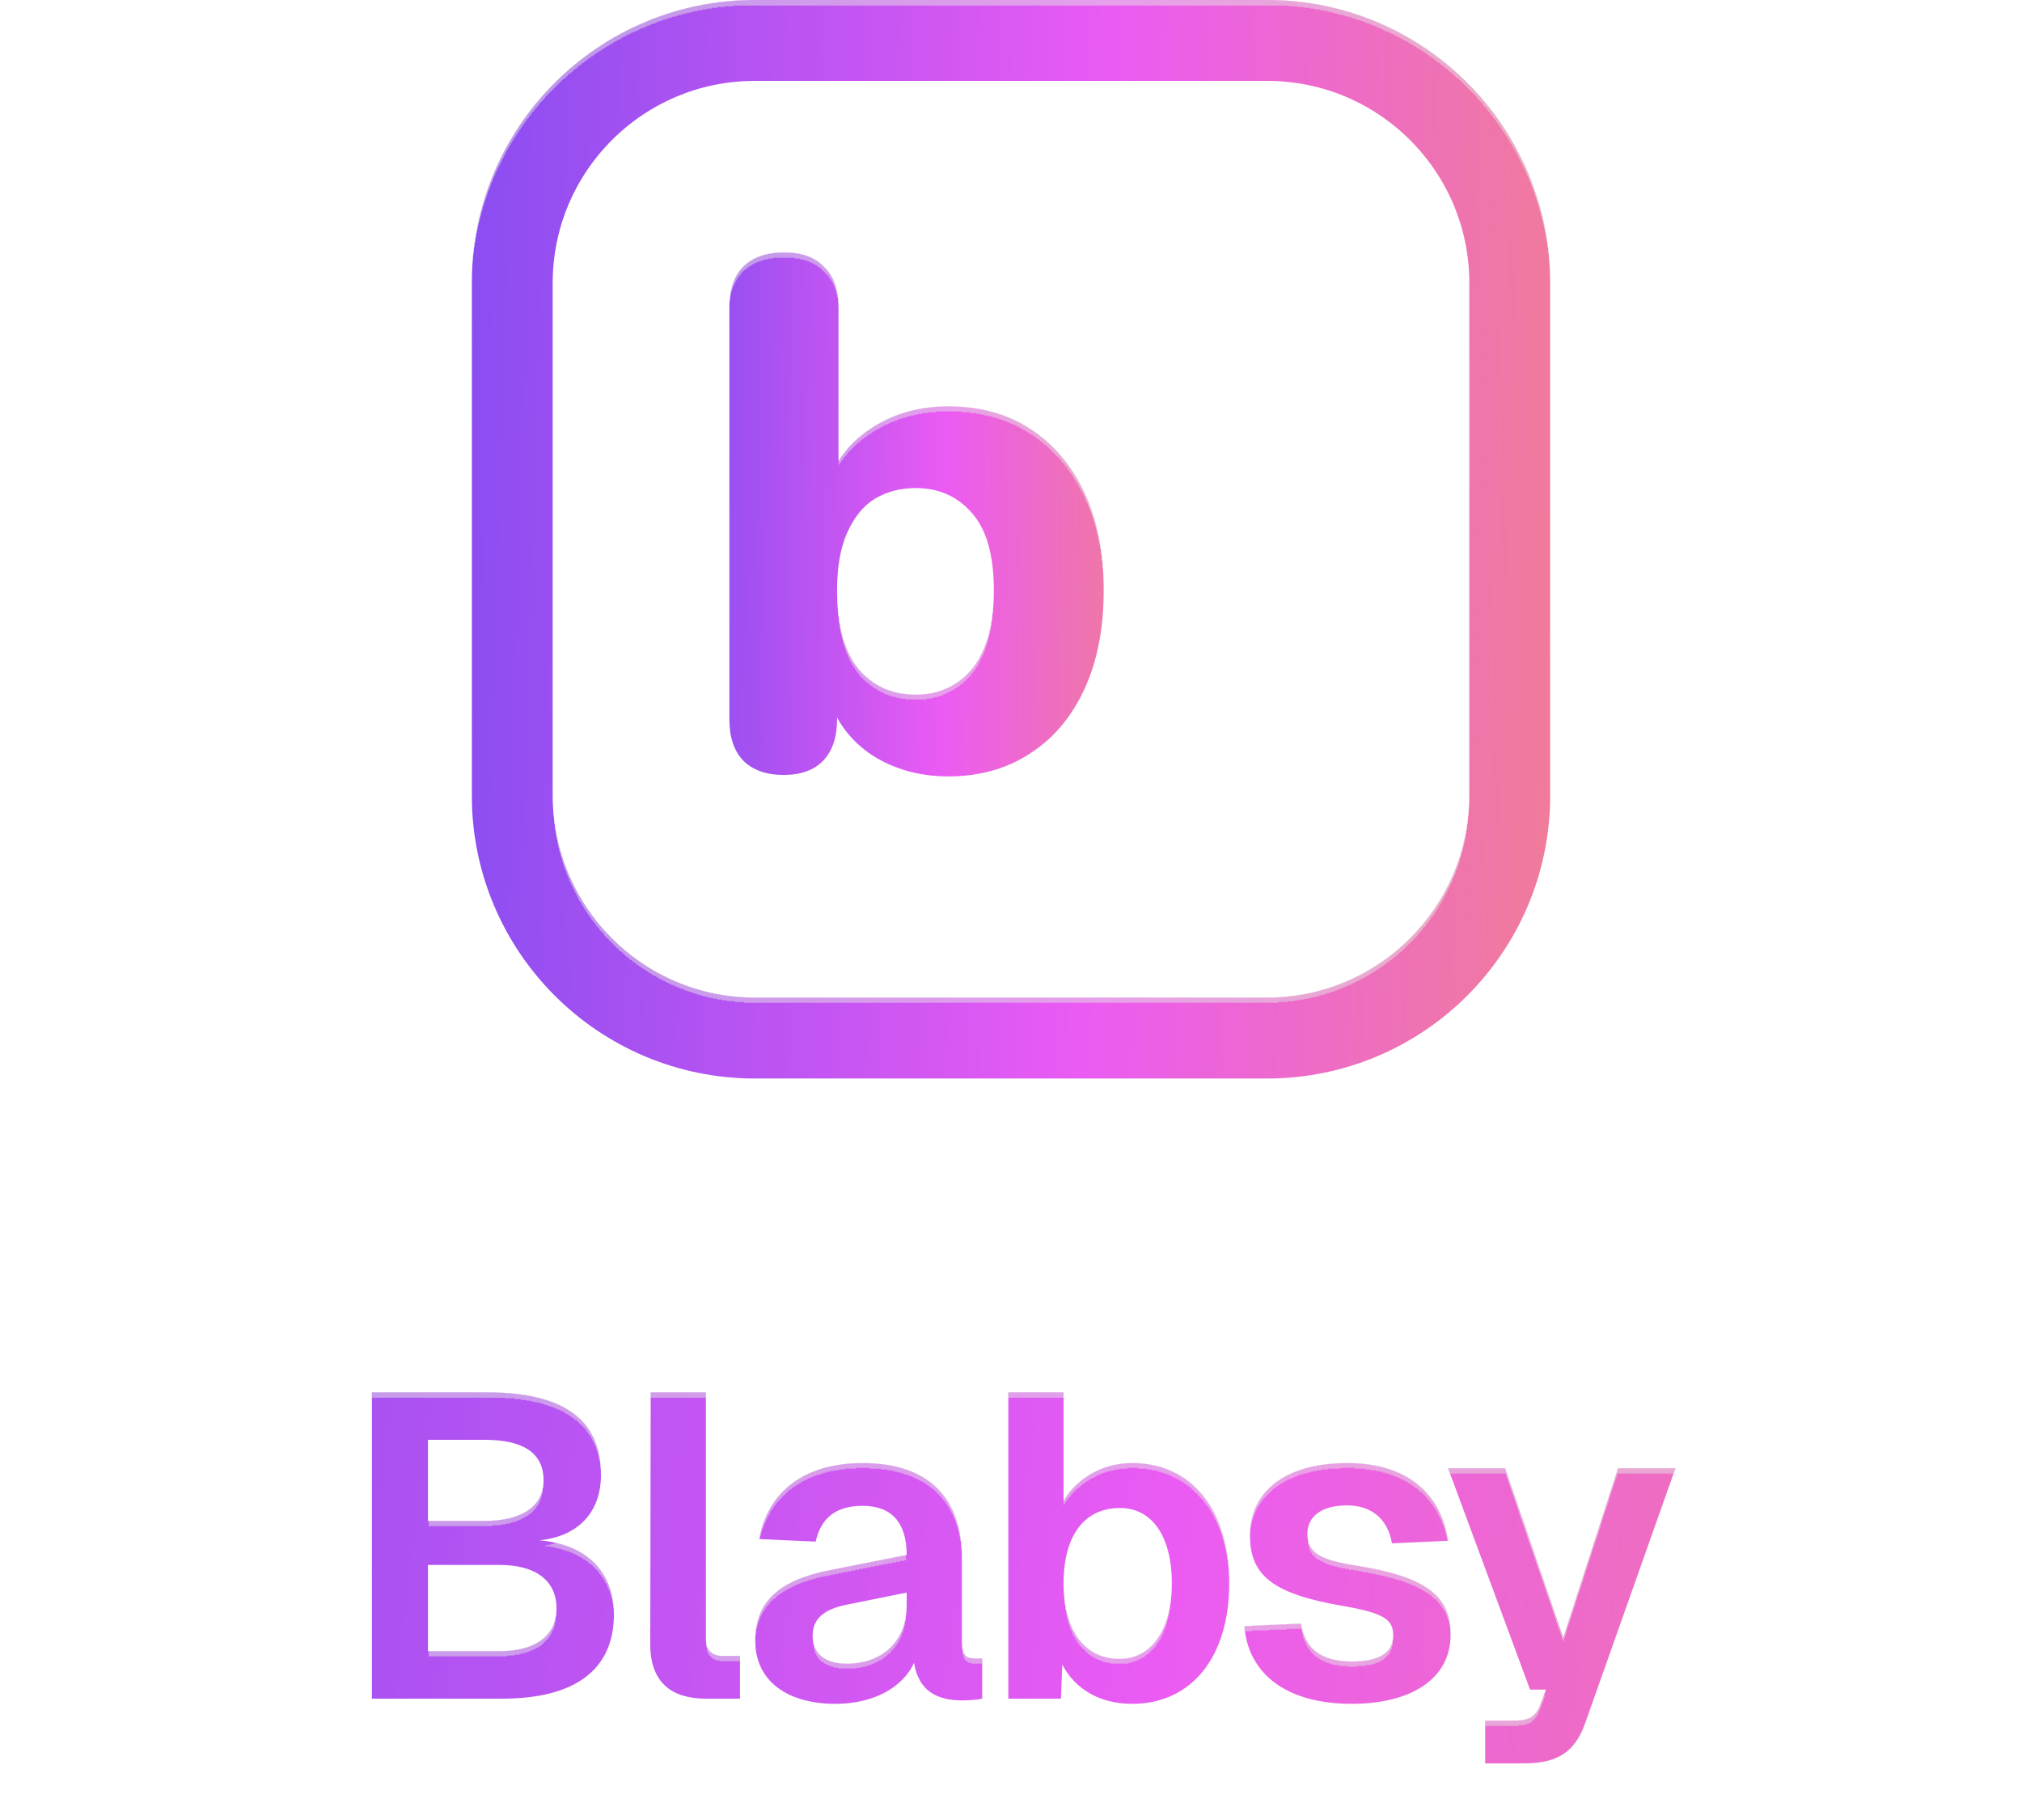
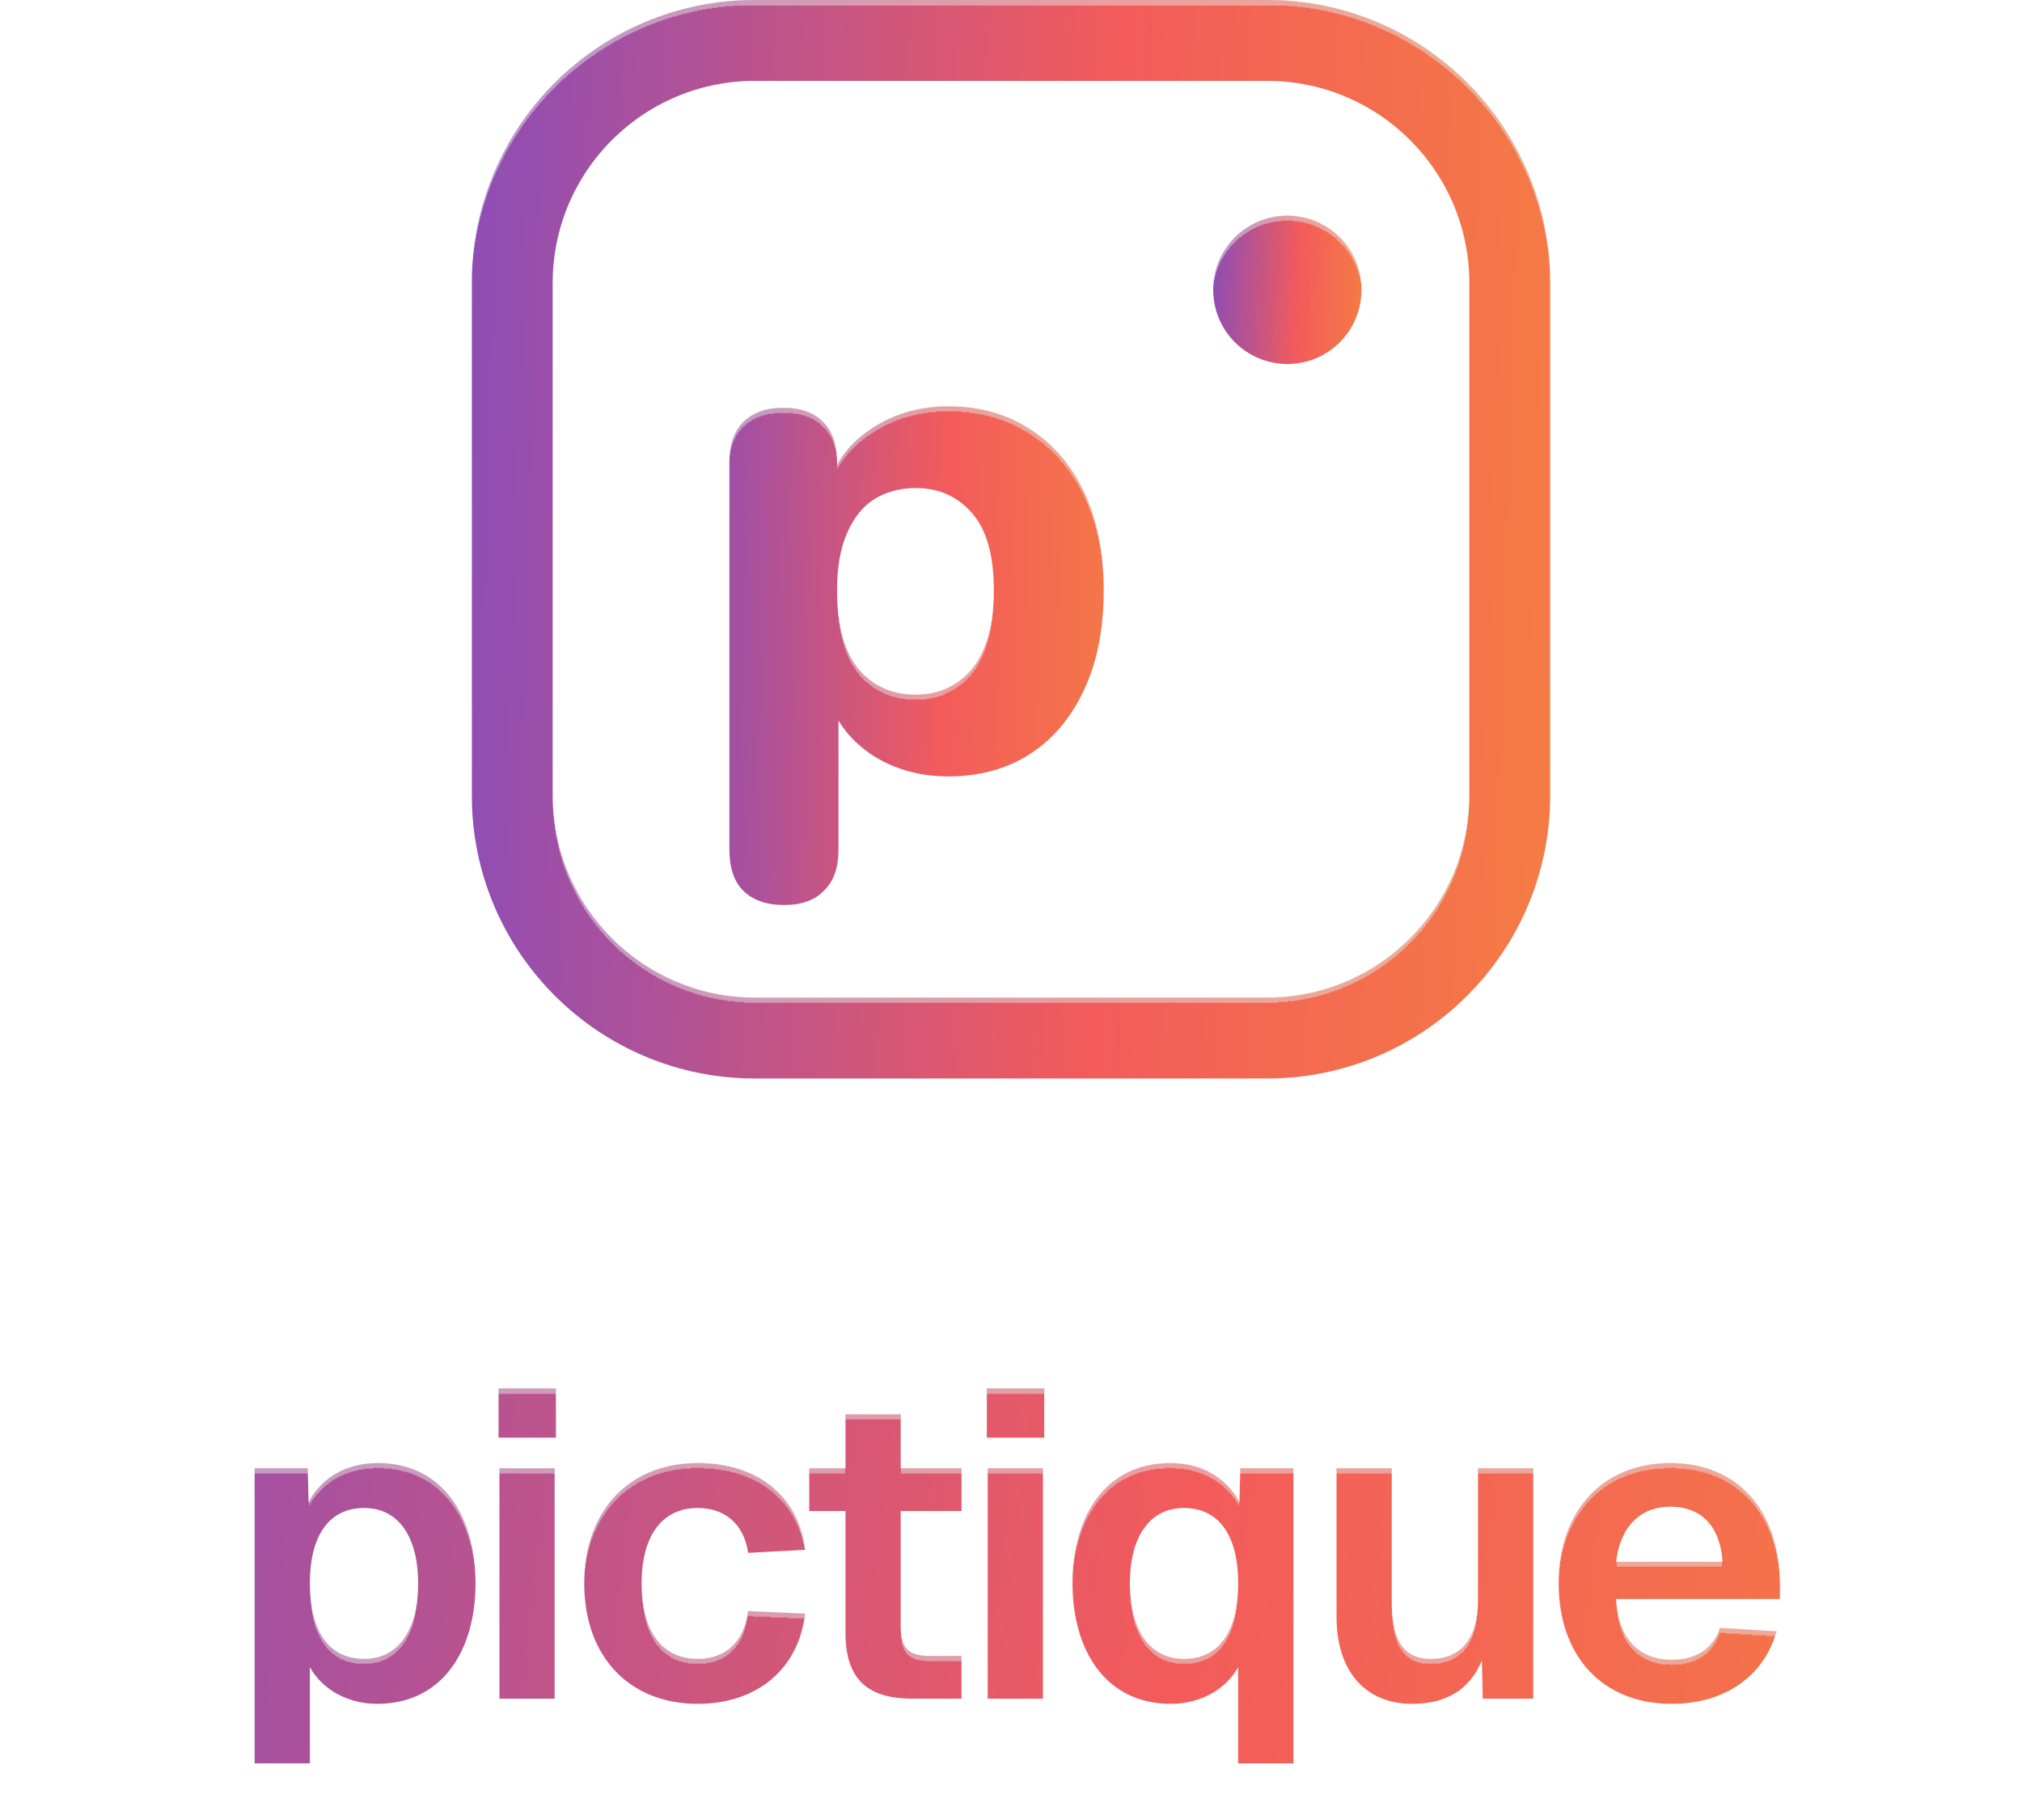
<svg xmlns="http://www.w3.org/2000/svg" width="150" height="135" viewBox="0 0 150 135" fill="none">
-   <g filter="url(#filter0_i_2310_3649)">
-     <rect x="38" y="3" width="74" height="74" rx="18" stroke="url(#paint0_linear_2310_3649)" stroke-width="6" />
-     <path d="M70.351 57.59C68.243 57.59 66.366 57.072 64.722 56.035C63.114 54.963 62.042 53.551 61.506 51.8L62.096 50.032V53.355C62.096 54.677 61.757 55.696 61.078 56.41C60.398 57.125 59.416 57.482 58.129 57.482C56.843 57.482 55.842 57.125 55.127 56.41C54.449 55.696 54.109 54.677 54.109 53.355V22.855C54.109 21.497 54.449 20.478 55.127 19.799C55.842 19.084 56.861 18.727 58.183 18.727C59.469 18.727 60.452 19.084 61.131 19.799C61.846 20.478 62.203 21.497 62.203 22.855V35.559H61.56C62.132 33.95 63.222 32.646 64.83 31.645C66.438 30.645 68.278 30.145 70.351 30.145C72.674 30.145 74.693 30.698 76.408 31.806C78.123 32.914 79.463 34.486 80.428 36.523C81.393 38.56 81.876 40.99 81.876 43.813C81.876 46.637 81.393 49.084 80.428 51.157C79.463 53.23 78.106 54.82 76.355 55.928C74.639 57.036 72.638 57.59 70.351 57.59ZM67.939 51.532C69.082 51.532 70.083 51.246 70.941 50.675C71.834 50.103 72.513 49.263 72.978 48.155C73.478 47.012 73.728 45.565 73.728 43.813C73.728 41.205 73.192 39.293 72.12 38.078C71.048 36.827 69.654 36.202 67.939 36.202C66.795 36.202 65.777 36.47 64.883 37.006C64.026 37.542 63.347 38.382 62.846 39.525C62.346 40.633 62.096 42.062 62.096 43.813C62.096 46.422 62.632 48.37 63.704 49.656C64.776 50.907 66.188 51.532 67.939 51.532Z" fill="url(#paint1_linear_2310_3649)" />
+   <g filter="url(#filter0_i_1883_2774)">
+     <rect x="38" y="3" width="74" height="74" rx="18" stroke="url(#paint0_linear_1883_2774)" stroke-width="6" />
+     <path d="M58.183 67.131C56.861 67.131 55.842 66.774 55.127 66.059C54.449 65.38 54.109 64.362 54.109 63.004V34.326C54.109 33.004 54.449 32.003 55.127 31.324C55.842 30.609 56.825 30.252 58.076 30.252C59.398 30.252 60.398 30.609 61.078 31.324C61.757 32.003 62.096 33.004 62.096 34.326V37.971L61.506 35.88C62.042 34.165 63.114 32.789 64.722 31.753C66.366 30.681 68.243 30.145 70.351 30.145C72.638 30.145 74.639 30.698 76.355 31.806C78.106 32.914 79.463 34.486 80.428 36.523C81.393 38.56 81.876 40.99 81.876 43.813C81.876 46.637 81.393 49.084 80.428 51.157C79.463 53.23 78.123 54.82 76.408 55.928C74.693 57.036 72.674 57.59 70.351 57.59C68.278 57.59 66.438 57.089 64.83 56.089C63.222 55.052 62.132 53.712 61.56 52.069H62.203V63.004C62.203 64.362 61.846 65.38 61.131 66.059C60.452 66.774 59.469 67.131 58.183 67.131ZM67.939 51.532C69.082 51.532 70.083 51.246 70.941 50.675C71.834 50.103 72.513 49.263 72.978 48.155C73.478 47.012 73.728 45.565 73.728 43.813C73.728 41.205 73.192 39.293 72.12 38.078C71.048 36.827 69.654 36.202 67.939 36.202C66.795 36.202 65.777 36.47 64.883 37.006C64.026 37.542 63.347 38.382 62.846 39.525C62.346 40.633 62.096 42.062 62.096 43.813C62.096 46.422 62.632 48.37 63.704 49.656C64.776 50.907 66.188 51.532 67.939 51.532Z" fill="url(#paint1_linear_1883_2774)" />
+     <circle cx="95.5" cy="21.5" r="5.5" fill="url(#paint2_linear_1883_2774)" />
  </g>
-   <g filter="url(#filter1_i_2310_3649)">
-     <path d="M27.588 126V103.28H36.1C41.636 103.28 44.58 105.168 44.58 109.424C44.58 112.144 42.916 113.968 40.004 114.256C43.556 114.544 45.54 116.656 45.54 119.76C45.54 123.92 42.564 126 37.252 126H27.588ZM37.06 122.48C39.652 122.48 41.284 121.392 41.284 119.312C41.284 117.2 39.684 116.08 37.06 116.08H31.748V122.48H37.06ZM35.972 112.816C38.692 112.816 40.324 111.76 40.324 109.808C40.324 107.76 38.788 106.8 35.972 106.8H31.748V112.816H35.972ZM52.366 126C49.838 126 48.238 124.816 48.238 121.968L48.27 103.28H52.366V121.552C52.366 122.448 52.814 122.832 53.646 122.832H54.894V126H52.366ZM61.982 126.384C58.398 126.384 56.03 124.688 56.03 121.712C56.03 118.768 57.854 117.2 61.598 116.464L67.262 115.344C67.262 112.944 66.142 111.696 63.998 111.696C61.982 111.696 60.894 112.624 60.51 114.352L56.318 114.16C56.99 110.576 59.742 108.528 63.998 108.528C68.862 108.528 71.358 111.088 71.358 115.632V121.84C71.358 122.768 71.678 123.024 72.318 123.024H72.862V126C72.606 126.064 71.934 126.128 71.39 126.128C69.534 126.128 68.158 125.456 67.806 123.344C66.974 125.168 64.798 126.384 61.982 126.384ZM62.814 123.408C65.534 123.408 67.262 121.68 67.262 119.088V118.128L62.846 119.024C61.022 119.376 60.286 120.144 60.286 121.328C60.286 122.672 61.182 123.408 62.814 123.408ZM83.987 126.384C81.587 126.384 79.763 125.296 78.803 123.472L78.707 126H74.803V103.28H78.899V111.344C79.795 109.808 81.619 108.528 83.987 108.528C88.403 108.528 91.187 112.016 91.187 117.456C91.187 122.896 88.403 126.384 83.987 126.384ZM83.059 123.056C85.395 123.056 86.931 120.944 86.931 117.456C86.931 113.904 85.427 111.856 83.091 111.856C80.435 111.856 78.899 113.904 78.899 117.456C78.899 120.944 80.435 123.056 83.059 123.056ZM100.282 126.384C95.226 126.384 92.57 123.984 92.314 120.624L96.506 120.432C96.794 122.224 97.914 123.248 100.282 123.248C102.202 123.248 103.354 122.672 103.354 121.328C103.354 120.176 102.778 119.664 99.61 119.12C94.362 118.224 92.73 116.816 92.73 113.904C92.73 110.736 95.226 108.528 99.962 108.528C104.57 108.528 106.938 110.992 107.418 114.288L103.258 114.48C102.97 112.752 101.818 111.664 99.93 111.664C97.978 111.664 96.986 112.528 96.986 113.776C96.986 115.152 97.882 115.696 100.474 116.112C105.85 116.944 107.61 118.416 107.61 121.264C107.61 124.56 104.634 126.384 100.282 126.384ZM110.178 130.8V127.632H112.354C113.474 127.632 113.922 127.312 114.242 126.512L114.69 125.328H113.506L107.426 108.912H111.65L115.97 121.488L120.034 108.912H124.29L117.602 127.792C116.866 129.904 115.586 130.8 113.09 130.8H110.178Z" fill="url(#paint2_linear_2310_3649)" />
+   <g filter="url(#filter1_i_1883_2774)">
+     <path d="M18.892 130.8V108.912H22.828L22.892 111.44C23.884 109.552 25.772 108.528 28.012 108.528C32.876 108.528 35.276 112.528 35.276 117.456C35.276 122.384 32.844 126.384 27.98 126.384C25.804 126.384 23.916 125.328 22.988 123.664V130.8H18.892ZM27.02 123.056C29.516 123.056 31.02 120.976 31.02 117.456C31.02 113.936 29.516 111.856 27.02 111.856C24.524 111.856 22.988 113.744 22.988 117.456C22.988 121.168 24.492 123.056 27.02 123.056ZM37.049 126V108.912H41.145V126H37.049ZM36.985 106.64V102.992H41.241V106.64H36.985ZM51.757 126.384C46.669 126.384 43.341 122.864 43.341 117.456C43.341 112.08 46.669 108.528 51.757 108.528C56.109 108.528 59.213 110.896 59.725 114.96L55.501 115.184C55.181 113.008 53.741 111.856 51.757 111.856C49.101 111.856 47.597 113.936 47.597 117.456C47.597 121.008 49.101 123.056 51.757 123.056C53.741 123.056 55.181 121.904 55.501 119.504L59.725 119.696C59.245 123.792 56.173 126.384 51.757 126.384ZM67.681 126C64.289 126 62.721 124.496 62.721 121.104V112.08H60.033V108.912H62.721V104.912H66.817V108.912H71.329V112.08H66.817V120.72C66.817 122.32 67.489 122.832 68.929 122.832H71.329V126H67.681ZM73.272 126V108.912H77.368V126H73.272ZM73.208 106.64V102.992H77.464V106.64H73.208ZM95.948 130.8H91.852V123.664C90.924 125.328 89.036 126.384 86.86 126.384C81.996 126.384 79.564 122.384 79.564 117.456C79.564 112.528 81.964 108.528 86.828 108.528C89.068 108.528 90.956 109.552 91.948 111.44L92.012 108.912H95.948V130.8ZM87.82 123.056C90.348 123.056 91.852 121.168 91.852 117.456C91.852 113.744 90.316 111.856 87.82 111.856C85.324 111.856 83.82 113.936 83.82 117.456C83.82 120.976 85.324 123.056 87.82 123.056ZM104.781 126.384C101.293 126.384 99.149 123.984 99.149 119.92V108.912H103.245V118.896C103.245 121.776 104.173 123.056 106.157 123.056C108.365 123.056 109.645 121.552 109.645 118.736V108.912H113.741V126H109.997L109.933 123.152C109.069 125.296 107.309 126.384 104.781 126.384ZM124.013 126.384C118.893 126.384 115.629 122.864 115.629 117.456C115.629 112.08 118.893 108.528 123.917 108.528C128.813 108.528 132.045 111.92 132.045 117.68V118.608H119.885C120.045 121.616 121.613 123.12 124.045 123.12C125.869 123.12 127.117 122.256 127.597 120.752L131.789 121.008C130.861 124.336 127.949 126.384 124.013 126.384ZM127.789 115.856C127.597 113.072 126.093 111.76 123.917 111.76C121.709 111.76 120.205 113.2 119.885 115.856H127.789Z" fill="url(#paint3_linear_1883_2774)" />
  </g>
  <defs>
-     <filter id="filter0_i_2310_3649" x="35" y="0" width="80" height="80" filterUnits="userSpaceOnUse" color-interpolation-filters="sRGB">
+     <filter id="filter0_i_1883_2774" x="35" y="0" width="80" height="80" filterUnits="userSpaceOnUse" color-interpolation-filters="sRGB">
      <feFlood flood-opacity="0" result="BackgroundImageFix" />
      <feBlend mode="normal" in="SourceGraphic" in2="BackgroundImageFix" result="shape" />
      <feColorMatrix in="SourceAlpha" type="matrix" values="0 0 0 0 0 0 0 0 0 0 0 0 0 0 0 0 0 0 127 0" result="hardAlpha" />
      <feOffset dy="0.4" />
      <feComposite in2="hardAlpha" operator="arithmetic" k2="-1" k3="1" />
      <feColorMatrix type="matrix" values="0 0 0 0 0.892 0 0 0 0 0.892 0 0 0 0 0.892 0 0 0 0.5 0" />
-       <feBlend mode="normal" in2="shape" result="effect1_innerShadow_2310_3649" />
+       <feBlend mode="normal" in2="shape" result="effect1_innerShadow_1883_2774" />
    </filter>
-     <filter id="filter1_i_2310_3649" x="27.588" y="103.28" width="96.702" height="27.52" filterUnits="userSpaceOnUse" color-interpolation-filters="sRGB">
+     <filter id="filter1_i_1883_2774" x="18.892" y="102.992" width="113.153" height="27.808" filterUnits="userSpaceOnUse" color-interpolation-filters="sRGB">
      <feFlood flood-opacity="0" result="BackgroundImageFix" />
      <feBlend mode="normal" in="SourceGraphic" in2="BackgroundImageFix" result="shape" />
      <feColorMatrix in="SourceAlpha" type="matrix" values="0 0 0 0 0 0 0 0 0 0 0 0 0 0 0 0 0 0 127 0" result="hardAlpha" />
      <feOffset dy="0.4" />
      <feComposite in2="hardAlpha" operator="arithmetic" k2="-1" k3="1" />
      <feColorMatrix type="matrix" values="0 0 0 0 0.892 0 0 0 0 0.892 0 0 0 0 0.892 0 0 0 0.5 0" />
-       <feBlend mode="normal" in2="shape" result="effect1_innerShadow_2310_3649" />
+       <feBlend mode="normal" in2="shape" result="effect1_innerShadow_1883_2774" />
    </filter>
-     <linearGradient id="paint0_linear_2310_3649" x1="4.787" y1="11.2" x2="160.008" y2="16.131" gradientUnits="userSpaceOnUse">
+     <linearGradient id="paint0_linear_1883_2774" x1="4.787" y1="11.2" x2="160.008" y2="16.131" gradientUnits="userSpaceOnUse">
      <stop stop-color="#4D44EF" />
-       <stop offset="0.5" stop-color="#EB5BF3" />
+       <stop offset="0.5" stop-color="#F35B5B" />
      <stop offset="1" stop-color="#F7A428" />
    </linearGradient>
-     <linearGradient id="paint1_linear_2310_3649" x1="38.537" y1="13.22" x2="102.617" y2="14.14" gradientUnits="userSpaceOnUse">
+     <linearGradient id="paint1_linear_1883_2774" x1="38.537" y1="13.22" x2="102.617" y2="14.14" gradientUnits="userSpaceOnUse">
      <stop stop-color="#4D44EF" />
-       <stop offset="0.5" stop-color="#EB5BF3" />
+       <stop offset="0.5" stop-color="#F35B5B" />
      <stop offset="1" stop-color="#F7A428" />
    </linearGradient>
-     <linearGradient id="paint2_linear_2310_3649" x1="-56.649" y1="100.6" x2="230.607" y2="134.82" gradientUnits="userSpaceOnUse">
+     <linearGradient id="paint2_linear_1883_2774" x1="85.846" y1="17.54" x2="107.189" y2="18.218" gradientUnits="userSpaceOnUse">
      <stop stop-color="#4D44EF" />
-       <stop offset="0.5" stop-color="#EB5BF3" />
+       <stop offset="0.5" stop-color="#F35B5B" />
+       <stop offset="1" stop-color="#F7A428" />
+     </linearGradient>
+     <linearGradient id="paint3_linear_1883_2774" x1="-56.649" y1="100.6" x2="230.607" y2="134.82" gradientUnits="userSpaceOnUse">
+       <stop stop-color="#4D44EF" />
+       <stop offset="0.5" stop-color="#F35B5B" />
      <stop offset="1" stop-color="#F7A428" />
    </linearGradient>
  </defs>
</svg>
